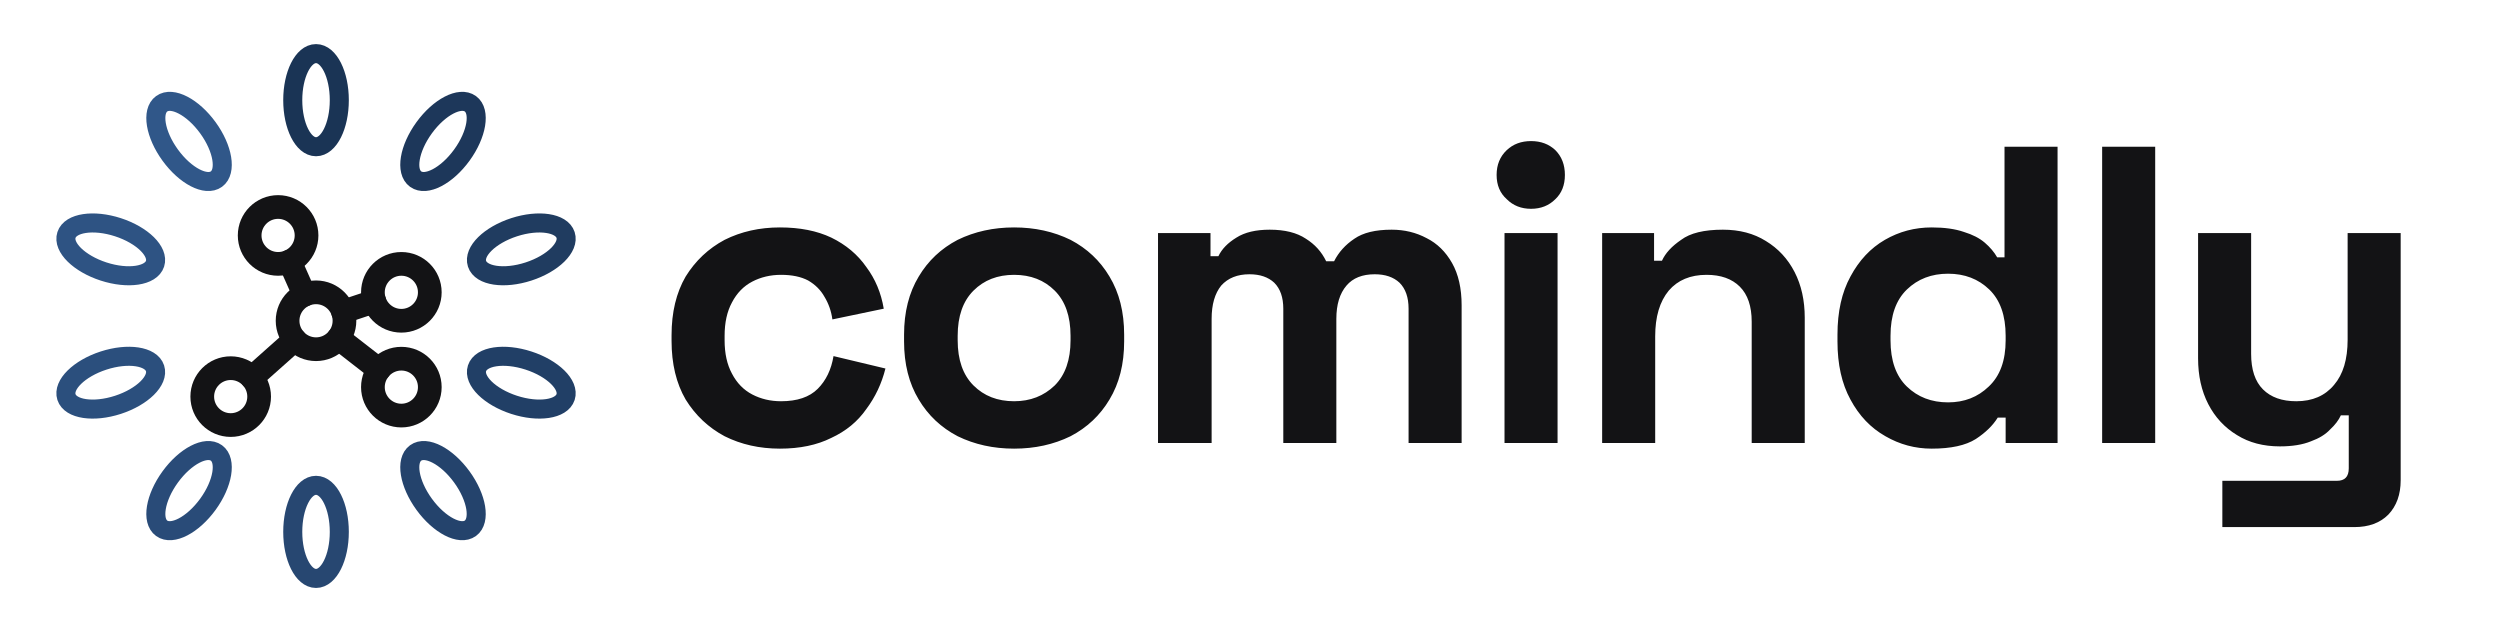
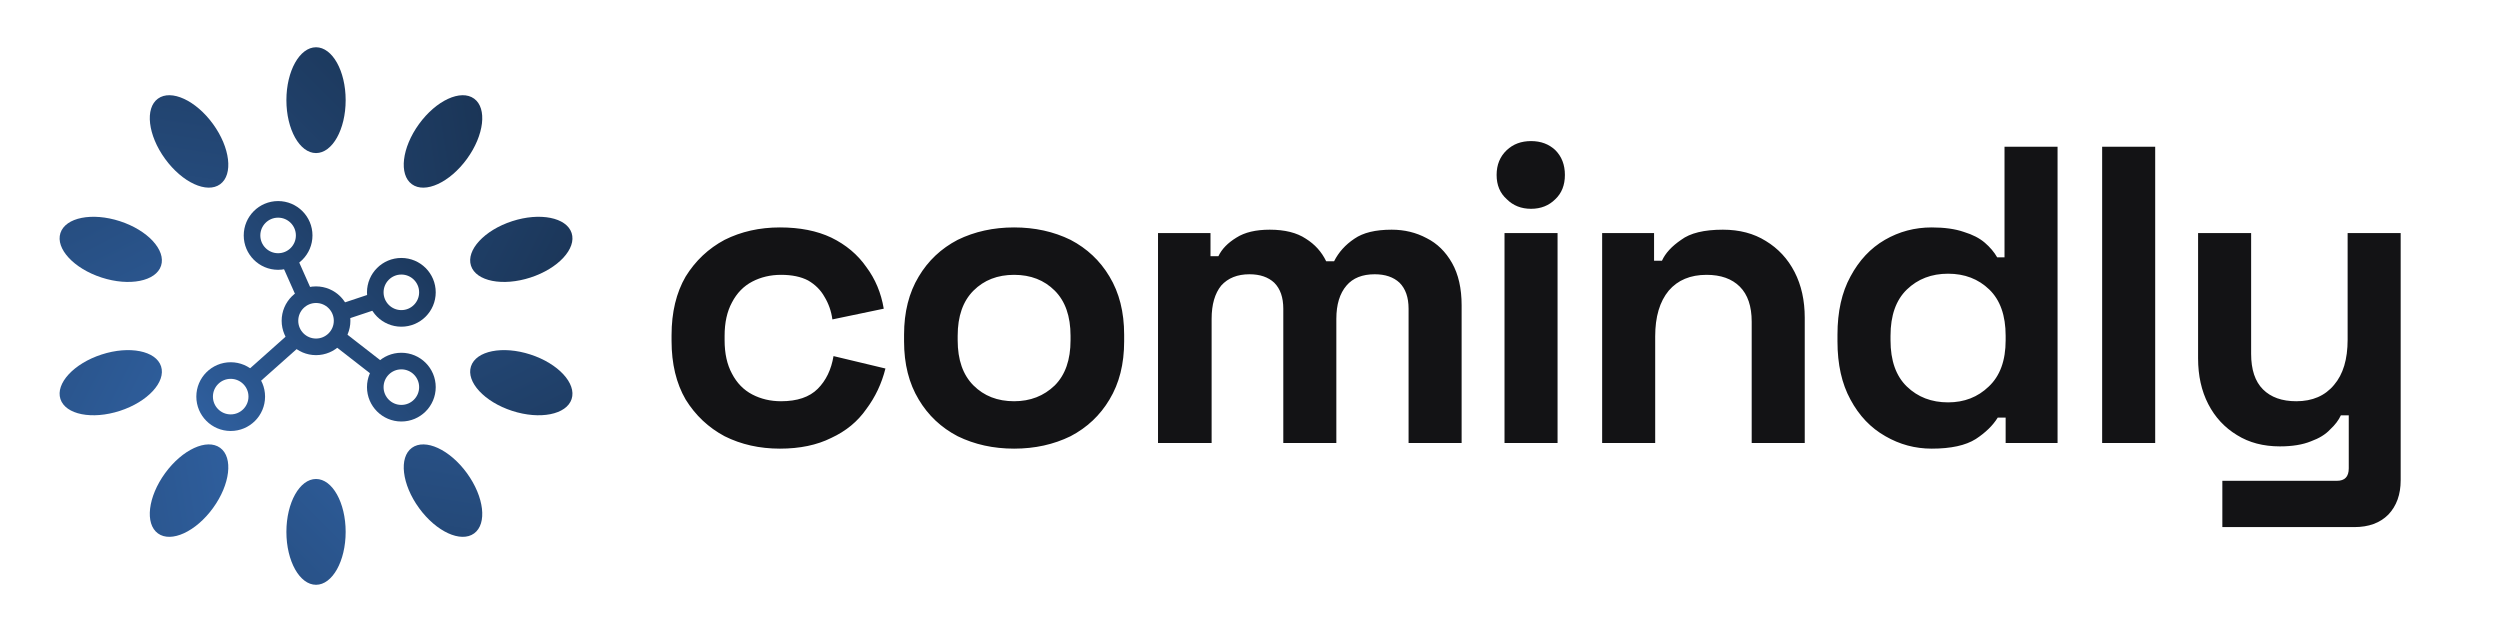
<svg xmlns="http://www.w3.org/2000/svg" viewBox="0 0 443 112" width="443" height="112" role="img" aria-label="comindly">
  <g transform="translate(8 8) scale(0.375)">
-     <ellipse cx="128.0" cy="26.0" rx="11" ry="22" transform="rotate(0 128.0 26.0)" fill="none" stroke="#1A3455" stroke-width="9" />
-     <ellipse cx="188.0" cy="45.5" rx="11" ry="22" transform="rotate(36 188.0 45.5)" fill="none" stroke="#1D375A" stroke-width="9" />
-     <ellipse cx="225.0" cy="96.5" rx="11" ry="22" transform="rotate(72 225.0 96.5)" fill="none" stroke="#203C60" stroke-width="9" />
-     <ellipse cx="225.0" cy="159.5" rx="11" ry="22" transform="rotate(108 225.0 159.5)" fill="none" stroke="#213F66" stroke-width="9" />
-     <ellipse cx="188.0" cy="210.5" rx="11" ry="22" transform="rotate(144 188.0 210.5)" fill="none" stroke="#24436C" stroke-width="9" />
-     <ellipse cx="128.0" cy="230.0" rx="11" ry="22" transform="rotate(180 128.0 230.0)" fill="none" stroke="#274771" stroke-width="9" />
-     <ellipse cx="68.0" cy="210.5" rx="11" ry="22" transform="rotate(216 68.0 210.5)" fill="none" stroke="#294B78" stroke-width="9" />
-     <ellipse cx="31.0" cy="159.5" rx="11" ry="22" transform="rotate(252 31.0 159.5)" fill="none" stroke="#2B4F7D" stroke-width="9" />
-     <ellipse cx="31.0" cy="96.5" rx="11" ry="22" transform="rotate(288 31.0 96.5)" fill="none" stroke="#2E5383" stroke-width="9" />
-     <ellipse cx="68.0" cy="45.5" rx="11" ry="22" transform="rotate(324 68.0 45.5)" fill="none" stroke="#305789" stroke-width="9" />
-     <g transform="translate(128 128) scale(0.56) translate(-128 -124)" fill="none" stroke="#131315" stroke-linecap="round" stroke-linejoin="round" stroke-width="20">
+     <defs>
+       <linearGradient id="cm-light" gradientUnits="userSpaceOnUse" x1="218.5" y1="37.5" x2="37.5" y2="218.5">
+         <stop offset="0" stop-color="#1A3455" />
+         <stop offset="1" stop-color="#2F5F9E" />
+       </linearGradient>
+     </defs>
+     <ellipse cx="128.0" cy="26.0" rx="14" ry="25" transform="rotate(0 128.0 26.0)" fill="url(#cm-light)" />
+     <ellipse cx="188.0" cy="45.5" rx="14" ry="25" transform="rotate(36 188.0 45.5)" fill="url(#cm-light)" />
+     <ellipse cx="225.0" cy="96.5" rx="14" ry="25" transform="rotate(72 225.0 96.5)" fill="url(#cm-light)" />
+     <ellipse cx="225.0" cy="159.5" rx="14" ry="25" transform="rotate(108 225.0 159.5)" fill="url(#cm-light)" />
+     <ellipse cx="188.0" cy="210.5" rx="14" ry="25" transform="rotate(144 188.0 210.5)" fill="url(#cm-light)" />
+     <ellipse cx="128.0" cy="230.0" rx="14" ry="25" transform="rotate(180 128.0 230.0)" fill="url(#cm-light)" />
+     <ellipse cx="68.0" cy="210.5" rx="14" ry="25" transform="rotate(216 68.0 210.5)" fill="url(#cm-light)" />
+     <ellipse cx="31.0" cy="159.5" rx="14" ry="25" transform="rotate(252 31.0 159.5)" fill="url(#cm-light)" />
+     <ellipse cx="31.0" cy="96.5" rx="14" ry="25" transform="rotate(288 31.0 96.5)" fill="url(#cm-light)" />
+     <ellipse cx="68.0" cy="45.5" rx="14" ry="25" transform="rotate(324 68.0 45.5)" fill="url(#cm-light)" />
+     <g transform="translate(128 128) scale(0.56) translate(-128 -124)" fill="none" stroke="url(#cm-light)" stroke-linecap="round" stroke-linejoin="round" stroke-width="14">
      <line x1="177.23" y1="111.59" x2="150.77" y2="120.41" />
      <line x1="181.06" y1="169.27" x2="146.94" y2="142.73" />
      <line x1="110.06" y1="143.94" x2="73.94" y2="176.06" />
      <line x1="118.25" y1="106.07" x2="105.75" y2="77.93" />
-       <circle cx="128" cy="128" r="24" />
-       <circle cx="200" cy="104" r="24" />
-       <circle cx="200" cy="184" r="24" />
-       <circle cx="56" cy="192" r="24" />
-       <circle cx="96" cy="56" r="24" />
+       <circle cx="128" cy="128" r="22" />
+       <circle cx="200" cy="104" r="22" />
+       <circle cx="200" cy="184" r="22" />
+       <circle cx="56" cy="192" r="22" />
+       <circle cx="96" cy="56" r="22" />
    </g>
  </g>
  <path d="M138.2 79.5Q132.8 79.5 128.4 77.3Q124.1 75 121.5 70.8Q119 66.5 119 60.4V59.4Q119 53.3 121.5 49Q124.1 44.8 128.4 42.5Q132.8 40.3 138.2 40.3Q143.5 40.3 147.3 42.1Q151.2 44 153.5 47.3Q155.9 50.5 156.6 54.7L147.5 56.6Q147.2 54.4 146.1 52.6Q145.1 50.8 143.2 49.7Q141.3 48.7 138.4 48.7Q135.6 48.7 133.3 49.9Q131 51.1 129.7 53.6Q128.4 56 128.4 59.5V60.3Q128.4 63.8 129.7 66.2Q131 68.7 133.3 69.9Q135.6 71.1 138.4 71.1Q142.7 71.1 144.9 68.9Q147.1 66.7 147.7 63.1L156.9 65.3Q155.9 69.3 153.5 72.5Q151.2 75.8 147.3 77.6Q143.5 79.5 138.2 79.5ZM179.7 79.5Q174.2 79.5 169.7 77.3Q165.3 75 162.8 70.8Q160.2 66.5 160.2 60.5V59.3Q160.2 53.3 162.8 49Q165.3 44.8 169.7 42.5Q174.2 40.3 179.7 40.3Q185.2 40.3 189.7 42.5Q194.1 44.8 196.6 49Q199.2 53.3 199.2 59.3V60.5Q199.2 66.5 196.6 70.8Q194.1 75 189.7 77.3Q185.2 79.5 179.7 79.5ZM179.7 71.1Q184 71.1 186.9 68.3Q189.7 65.5 189.7 60.3V59.5Q189.7 54.3 186.9 51.5Q184.1 48.7 179.7 48.7Q175.3 48.7 172.5 51.5Q169.7 54.3 169.7 59.5V60.3Q169.7 65.5 172.5 68.3Q175.3 71.1 179.7 71.1ZM205.2 78.5V41.3H214.5V45.4H215.9Q216.8 43.5 219.1 42.1Q221.3 40.7 225 40.7Q229 40.7 231.4 42.3Q233.8 43.8 235 46.3H236.4Q237.6 43.9 240 42.3Q242.3 40.7 246.6 40.7Q250 40.7 252.8 42.2Q255.6 43.6 257.3 46.6Q259 49.6 259 54.1V78.5H249.6V54.7Q249.6 51.7 248 50.1Q246.4 48.6 243.6 48.6Q240.3 48.6 238.6 50.6Q236.8 52.7 236.8 56.5V78.5H227.4V54.7Q227.4 51.7 225.8 50.1Q224.2 48.6 221.4 48.6Q218.2 48.6 216.4 50.6Q214.7 52.7 214.7 56.5V78.5ZM266.6 78.5V41.3H276V78.5ZM271.3 37Q268.7 37 267 35.3Q265.2 33.7 265.2 31Q265.2 28.3 267 26.6Q268.7 25 271.3 25Q273.9 25 275.6 26.6Q277.3 28.3 277.3 31Q277.3 33.7 275.6 35.3Q273.9 37 271.3 37ZM283.9 78.5V41.3H293.1V46.2H294.5Q295.4 44.2 297.9 42.5Q300.3 40.7 305.3 40.7Q309.7 40.7 312.9 42.7Q316.2 44.7 318 48.2Q319.8 51.7 319.8 56.3V78.5H310.4V57Q310.4 52.9 308.3 50.8Q306.2 48.7 302.4 48.7Q298.1 48.7 295.7 51.5Q293.3 54.4 293.3 59.6V78.5ZM342.3 79.5Q337.9 79.5 334.1 77.3Q330.2 75.1 327.9 70.8Q325.6 66.6 325.6 60.5V59.3Q325.6 53.2 327.9 49Q330.2 44.7 334 42.5Q337.8 40.3 342.3 40.3Q345.7 40.3 348 41.1Q350.3 41.8 351.7 43Q353.1 44.2 353.9 45.6H355.2V26H364.6V78.5H355.4V74H354Q352.7 76.1 350.1 77.8Q347.4 79.5 342.3 79.5ZM345.2 71.3Q349.5 71.3 352.4 68.5Q355.4 65.7 355.4 60.3V59.5Q355.4 54.1 352.5 51.3Q349.6 48.5 345.2 48.5Q340.8 48.5 337.9 51.3Q335 54.1 335 59.5V60.3Q335 65.7 337.9 68.5Q340.8 71.3 345.2 71.3ZM372.5 78.5V26H381.9V78.5ZM393.8 93.4V85.2H414.1Q416.2 85.2 416.2 83V73.6H414.8Q414.2 74.9 412.9 76.1Q411.7 77.4 409.5 78.2Q407.3 79.1 404 79.1Q399.6 79.1 396.4 77.1Q393.1 75.1 391.3 71.6Q389.5 68.1 389.5 63.5V41.3H398.9V62.7Q398.9 66.9 401 69Q403.1 71.1 406.9 71.1Q411.2 71.1 413.6 68.2Q416 65.4 416 60.2V41.3H425.4V85.1Q425.4 88.9 423.2 91.2Q421 93.4 417.2 93.4Z" fill="#131315" />
</svg>
